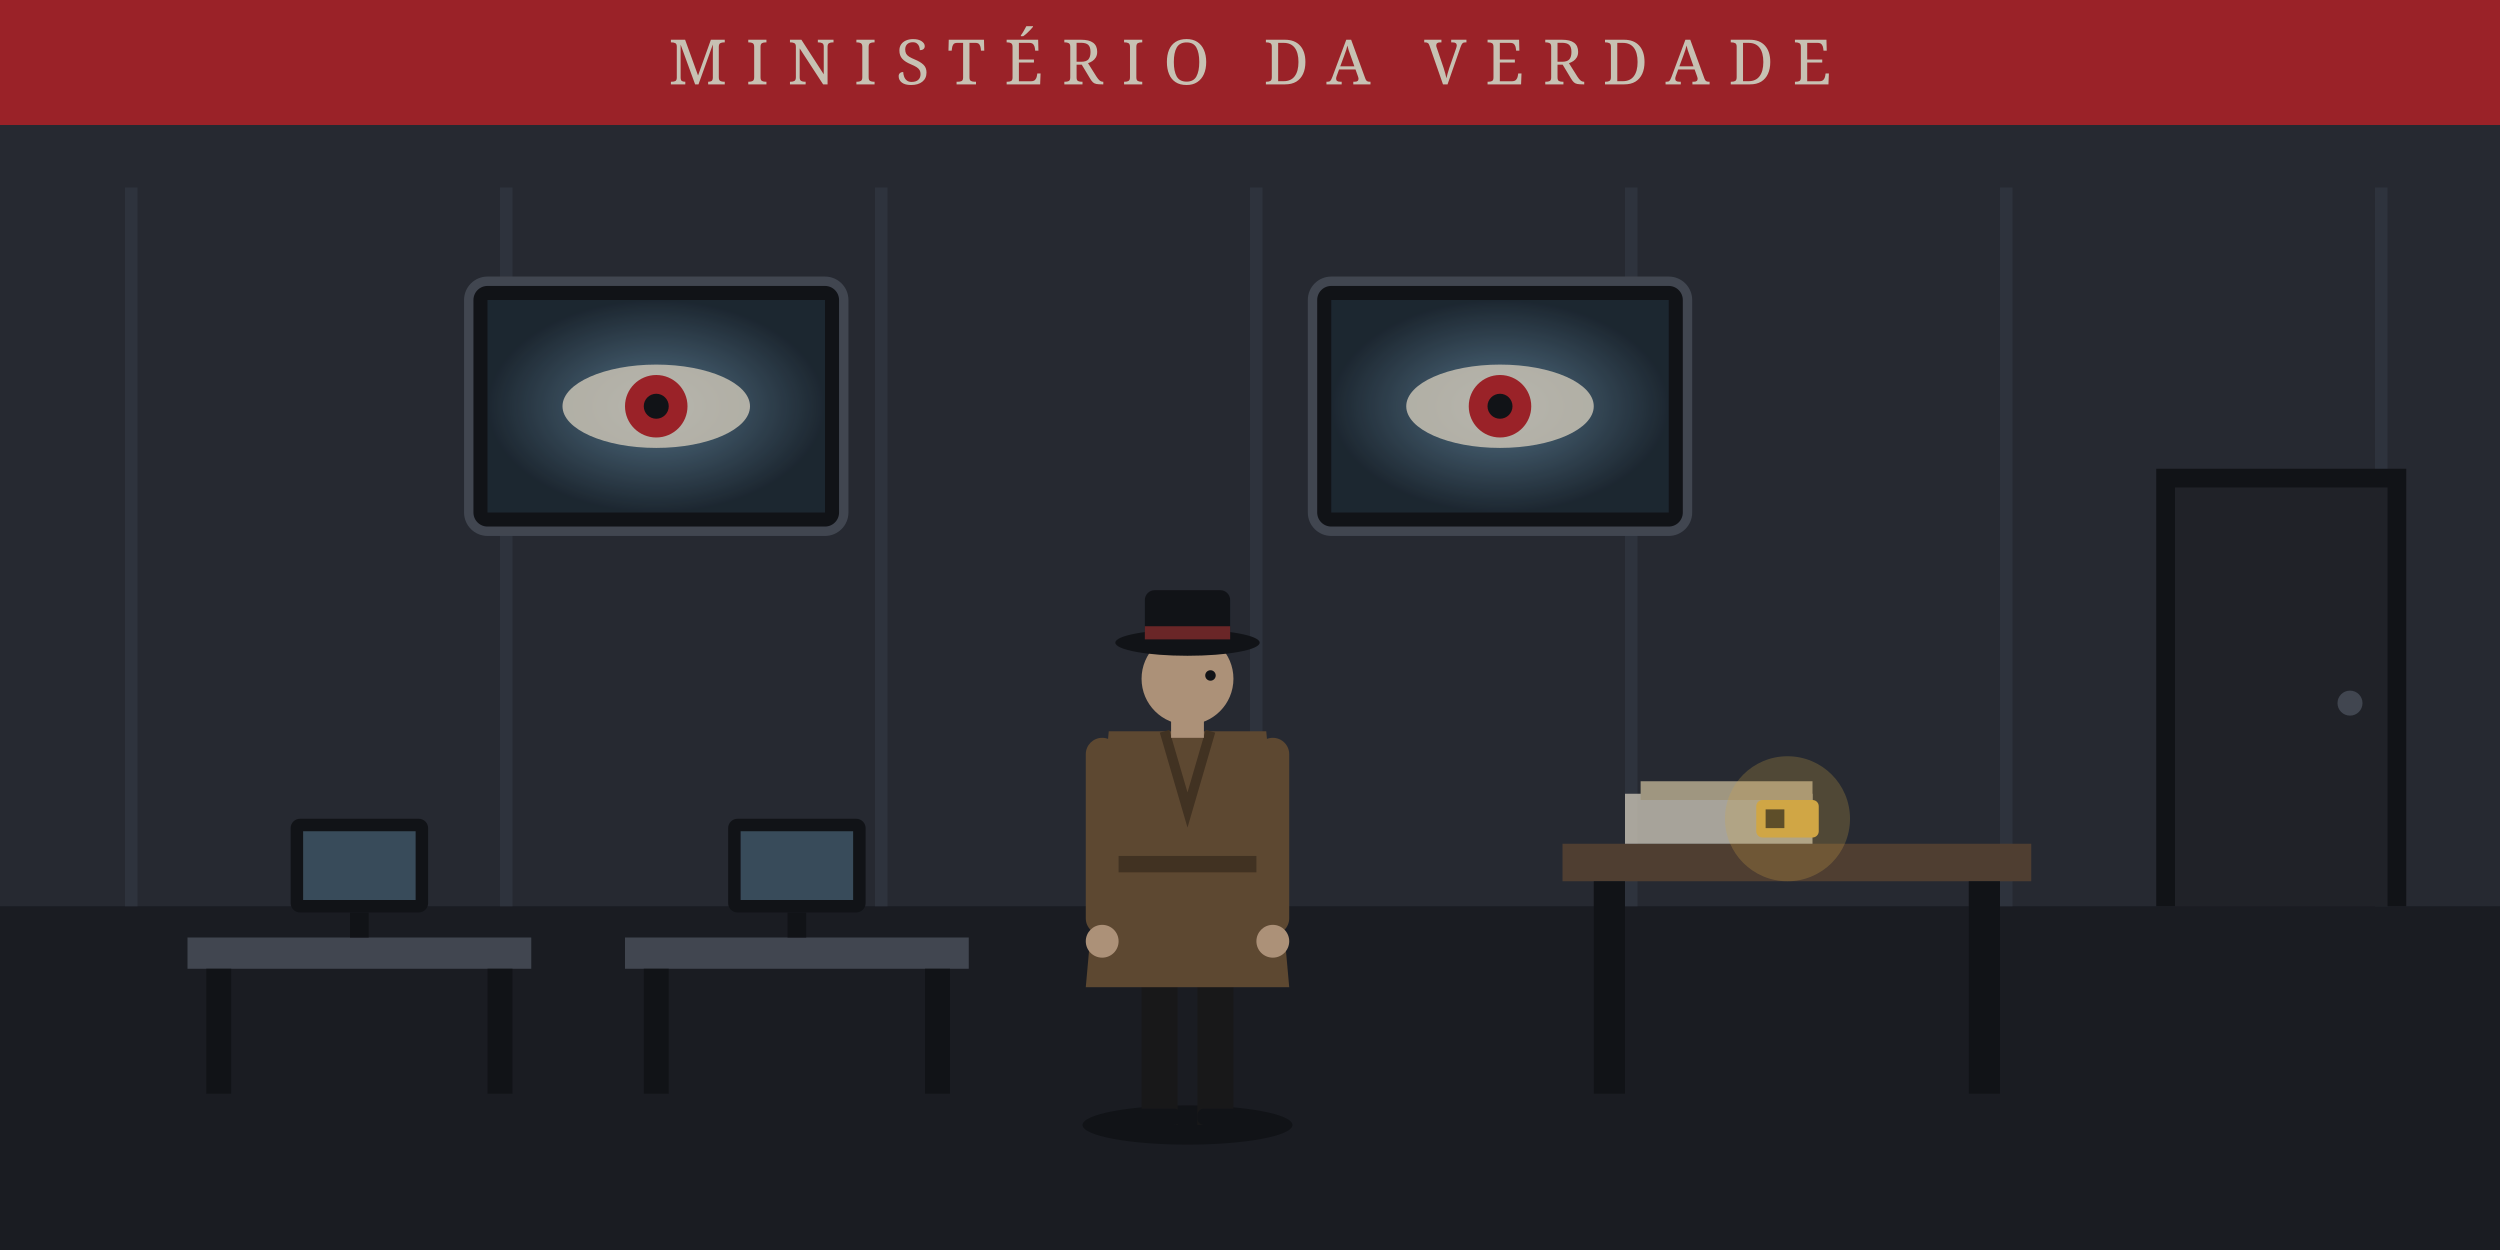
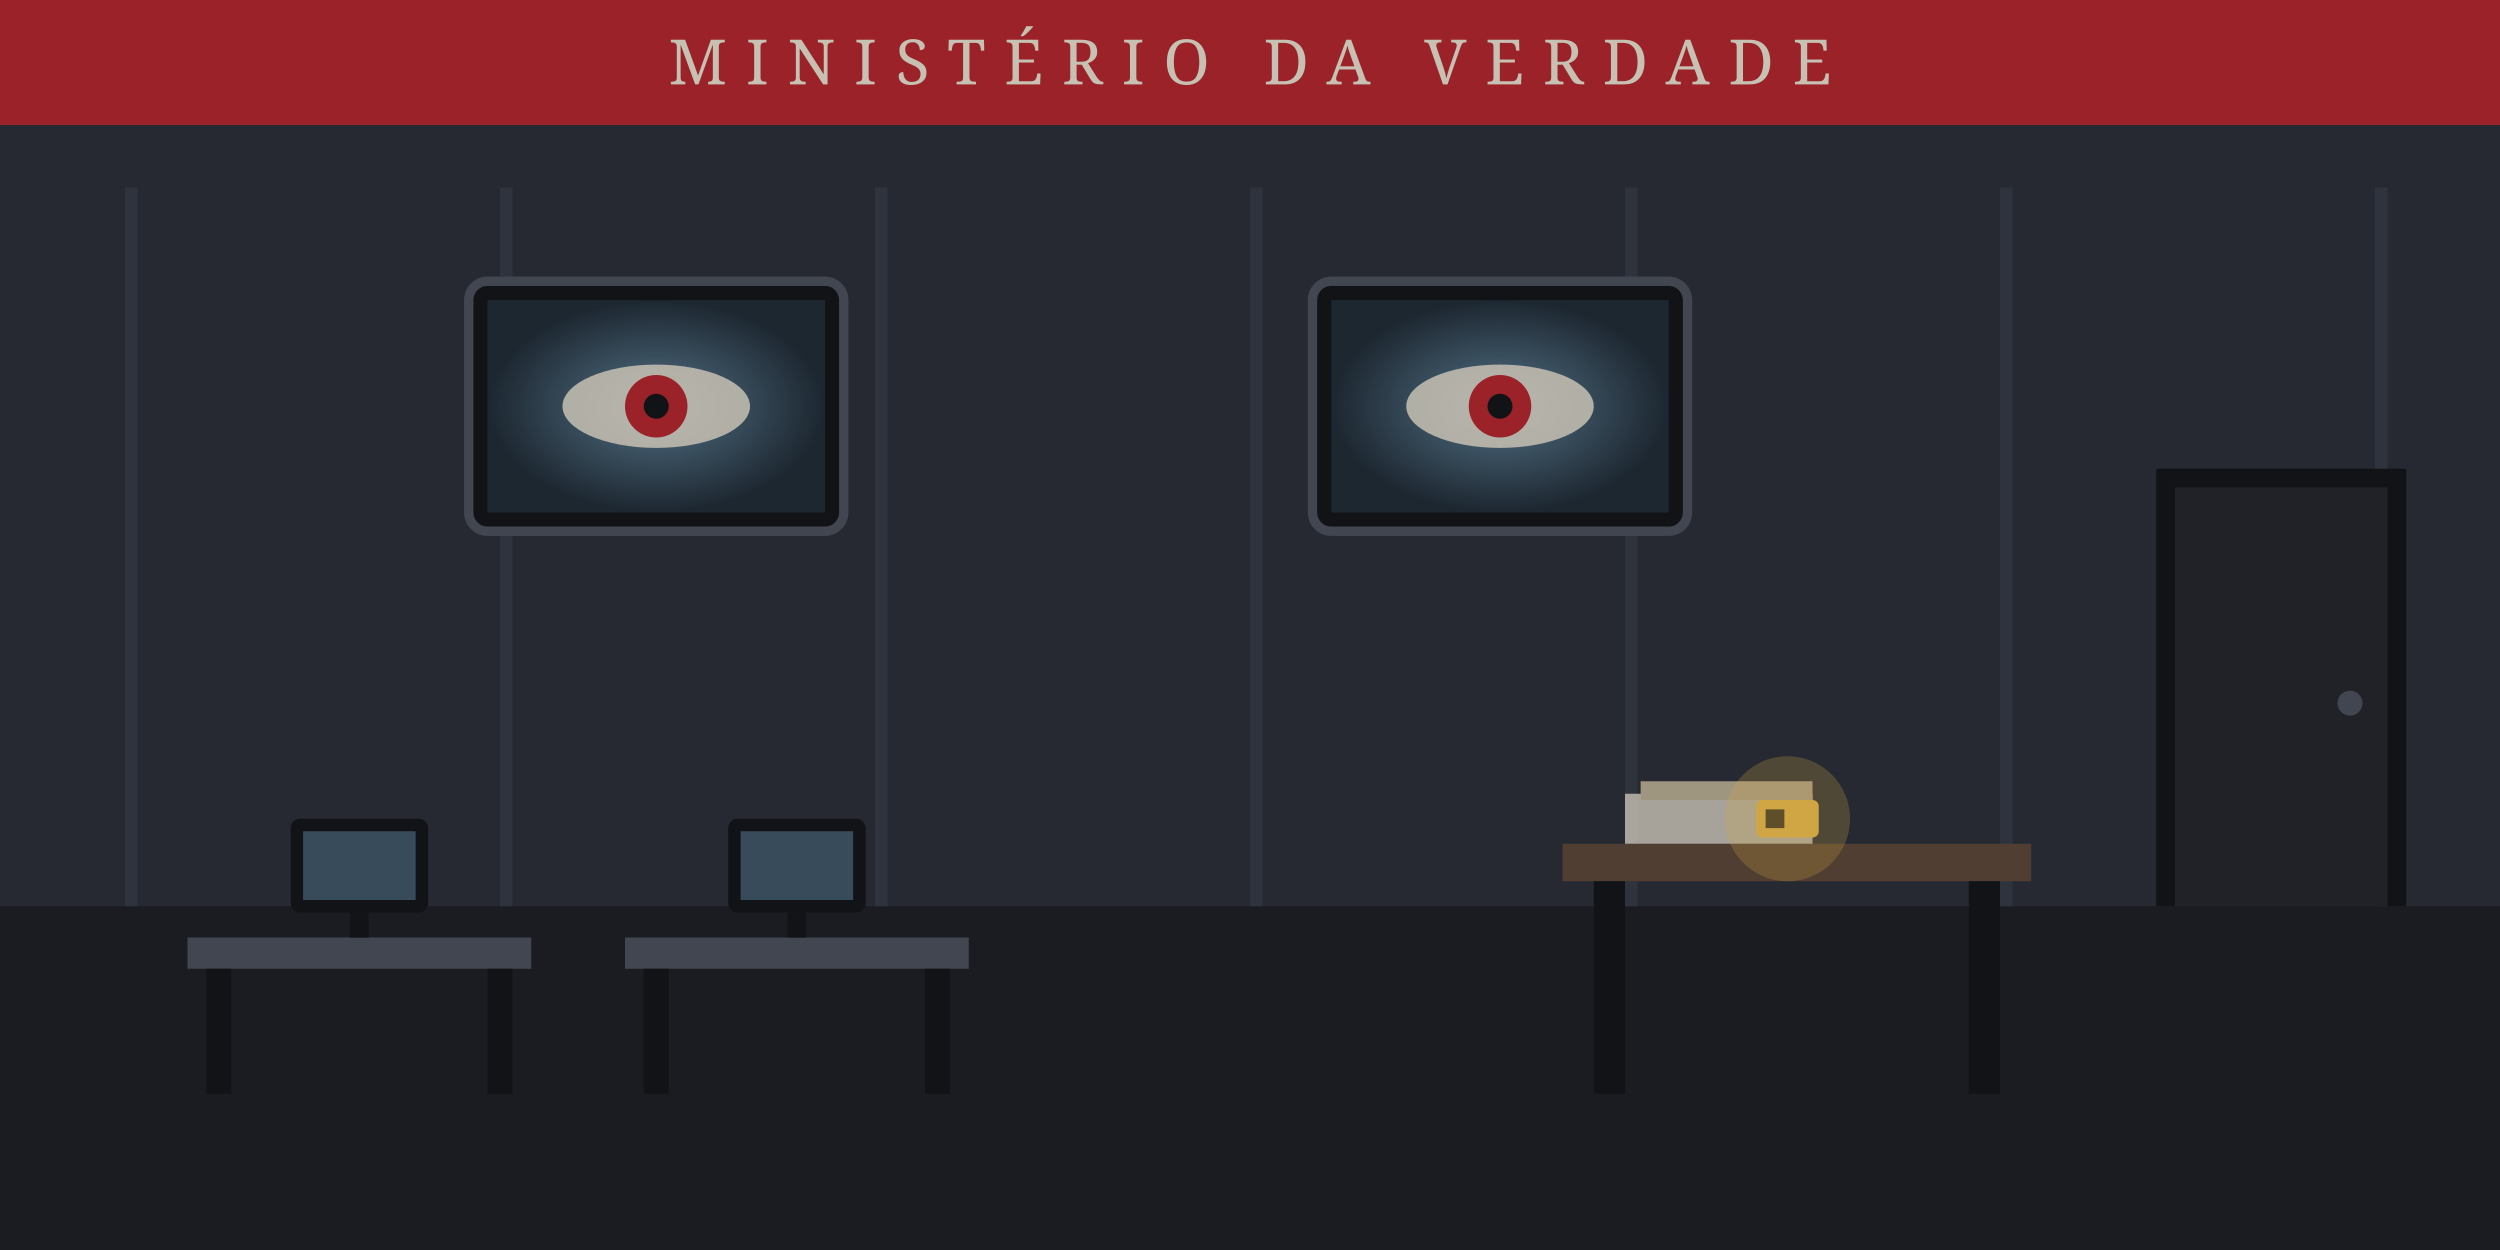
<svg xmlns="http://www.w3.org/2000/svg" viewBox="0 0 800 400" width="800" height="400">
  <defs>
    <radialGradient id="glow">
      <stop offset="0" stop-color="#5f8299" />
      <stop offset="1" stop-color="#1f2b35" />
    </radialGradient>
  </defs>
  <rect width="800" height="400" fill="#2a2e36" />
  <rect y="0" width="800" height="40" fill="#b3262b" />
  <text x="400" y="27" font-family="Georgia, serif" font-size="20" fill="#e8e1cf" text-anchor="middle" letter-spacing="6">MINISTÉRIO DA VERDADE</text>
  <rect y="290" width="800" height="110" fill="#1c1f25" />
  <rect x="40" y="60" width="4" height="230" fill="#343a44" />
  <rect x="160" y="60" width="4" height="230" fill="#343a44" />
  <rect x="280" y="60" width="4" height="230" fill="#343a44" />
  <rect x="400" y="60" width="4" height="230" fill="#343a44" />
  <rect x="520" y="60" width="4" height="230" fill="#343a44" />
  <rect x="640" y="60" width="4" height="230" fill="#343a44" />
  <rect x="760" y="60" width="4" height="230" fill="#343a44" />
  <rect x="150" y="90" width="120" height="80" rx="6" fill="#121418" stroke="#4a505b" stroke-width="3" />
  <rect x="156" y="96" width="108" height="68" fill="url(#glow)" />
  <ellipse cx="210.0" cy="130.0" rx="30.0" ry="13.333" fill="#e8e1cf" opacity="0.85" />
  <circle cx="210.0" cy="130.0" r="10.0" fill="#b3262b" />
  <circle cx="210.0" cy="130.0" r="4.0" fill="#121418" />
  <rect x="420" y="90" width="120" height="80" rx="6" fill="#121418" stroke="#4a505b" stroke-width="3" />
  <rect x="426" y="96" width="108" height="68" fill="url(#glow)" />
  <ellipse cx="480.0" cy="130.0" rx="30.0" ry="13.333" fill="#e8e1cf" opacity="0.85" />
  <circle cx="480.0" cy="130.0" r="10.0" fill="#b3262b" />
  <circle cx="480.0" cy="130.0" r="4.0" fill="#121418" />
  <rect x="60" y="300" width="110" height="10" fill="#4a505b" />
  <rect x="66" y="310" width="8" height="40" fill="#121418" />
  <rect x="156" y="310" width="8" height="40" fill="#121418" />
  <rect x="93.0" y="262" width="44" height="30" rx="3" fill="#121418" />
  <rect x="97.0" y="266" width="36" height="22" fill="#5f8299" opacity="0.6" />
  <rect x="112.0" y="292" width="6" height="8" fill="#121418" />
  <rect x="200" y="300" width="110" height="10" fill="#4a505b" />
  <rect x="206" y="310" width="8" height="40" fill="#121418" />
  <rect x="296" y="310" width="8" height="40" fill="#121418" />
  <rect x="233.0" y="262" width="44" height="30" rx="3" fill="#121418" />
  <rect x="237.0" y="266" width="36" height="22" fill="#5f8299" opacity="0.6" />
  <rect x="252.0" y="292" width="6" height="8" fill="#121418" />
  <rect x="500" y="270" width="150" height="12" fill="#5a4636" />
  <rect x="510" y="282" width="10" height="68" fill="#121418" />
  <rect x="630" y="282" width="10" height="68" fill="#121418" />
  <rect x="520" y="254" width="60" height="16" fill="#e8e1cf" opacity="0.8" />
  <rect x="525" y="250" width="55" height="6" fill="#b9ae93" />
  <circle cx="572" cy="262" r="20" fill="#f2c14e" opacity="0.25" />
  <rect x="562" y="256" width="20" height="12" rx="2" fill="#f2c14e" />
  <rect x="565" y="259" width="6" height="6" fill="#121418" opacity="0.6" />
  <rect x="690" y="150" width="80" height="140" fill="#121418" />
  <rect x="696" y="156" width="68" height="134" fill="#23262c" />
  <circle cx="752" cy="225" r="4" fill="#4a505b" />
-   <g transform="translate(380 360) scale(1.05 1.05)">
-     <ellipse cx="0" cy="0" rx="32" ry="6" fill="#000" opacity="0.35" />
-     <rect x="-14" y="-55" width="11" height="55" fill="#1a1a1a" />
-     <rect x="3" y="-55" width="11" height="55" fill="#1a1a1a" />
-     <rect x="-17" y="-5" width="15" height="5" rx="2" fill="#121418" />
-     <rect x="3" y="-5" width="15" height="5" rx="2" fill="#121418" />
-     <g transform="translate(0 0)">
-       <path d="M -24 -120 L 24 -120 L 31 -42 L -31 -42 Z" fill="#6b5236" />
-       <rect x="-27" y="-82" width="54" height="5" fill="#4a3824" />
-       <path d="M -7 -120 L 0 -96 L 7 -120" fill="none" stroke="#4a3824" stroke-width="3" />
-       <rect x="-31" y="-118" width="10" height="60" rx="5" fill="#6b5236" />
-       <circle cx="-26" cy="-56" r="5" fill="#c8a88a" />
-       <rect x="21" y="-118" width="10" height="60" rx="5" fill="#6b5236" />
-       <circle cx="26" cy="-56" r="5" fill="#c8a88a" />
-       <rect x="-5" y="-126" width="10" height="8" fill="#c8a88a" />
-       <circle cx="0" cy="-136" r="14" fill="#c8a88a" />
-       <circle cx="7" cy="-137" r="1.6" fill="#121418" />
-       <ellipse cx="0" cy="-147" rx="22" ry="4" fill="#121418" />
-       <rect x="-13" y="-163" width="26" height="17" rx="3" fill="#121418" />
-       <rect x="-13" y="-152" width="26" height="4" fill="#7a2a2a" />
-     </g>
-   </g>
  <rect width="800" height="400" fill="#0b0d12" opacity="0.15" />
</svg>
